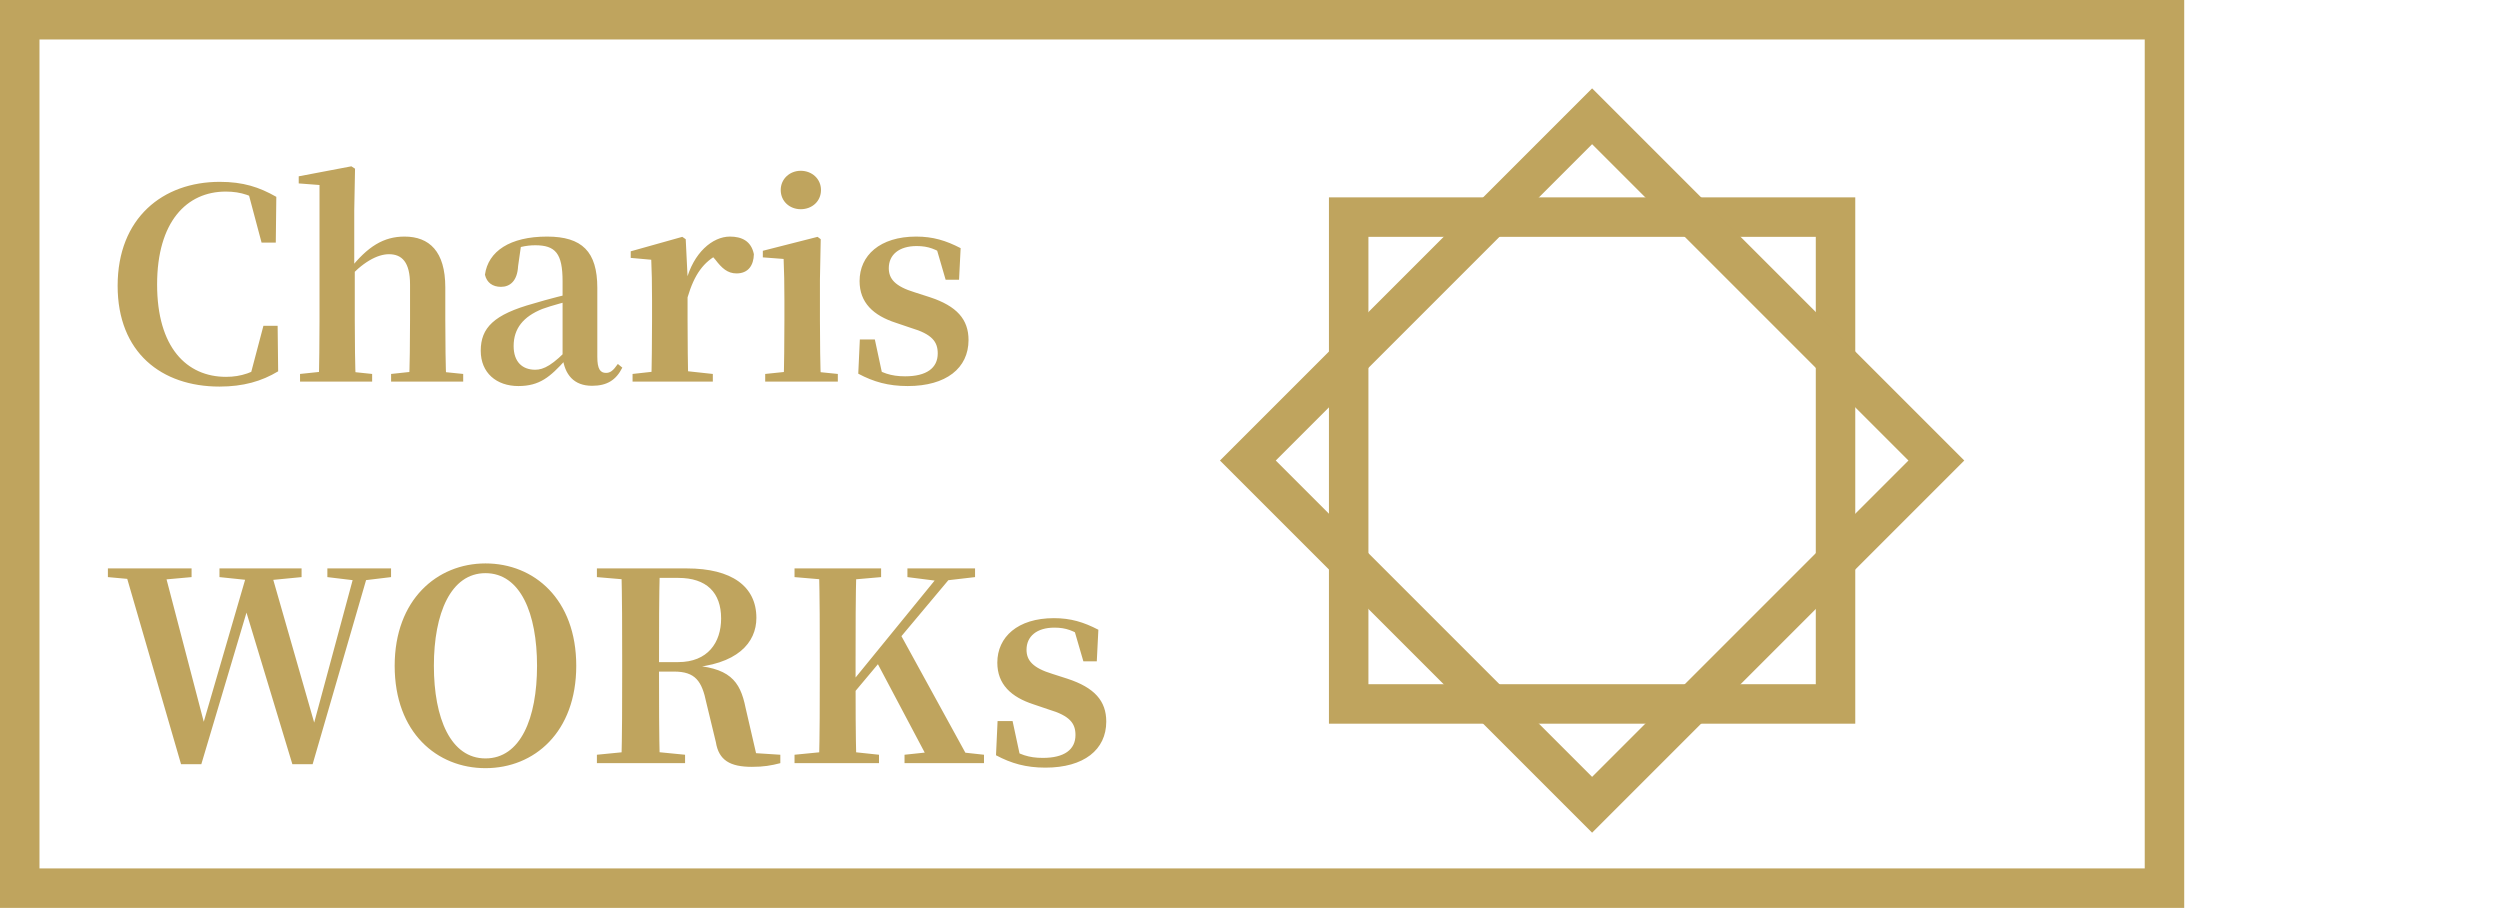
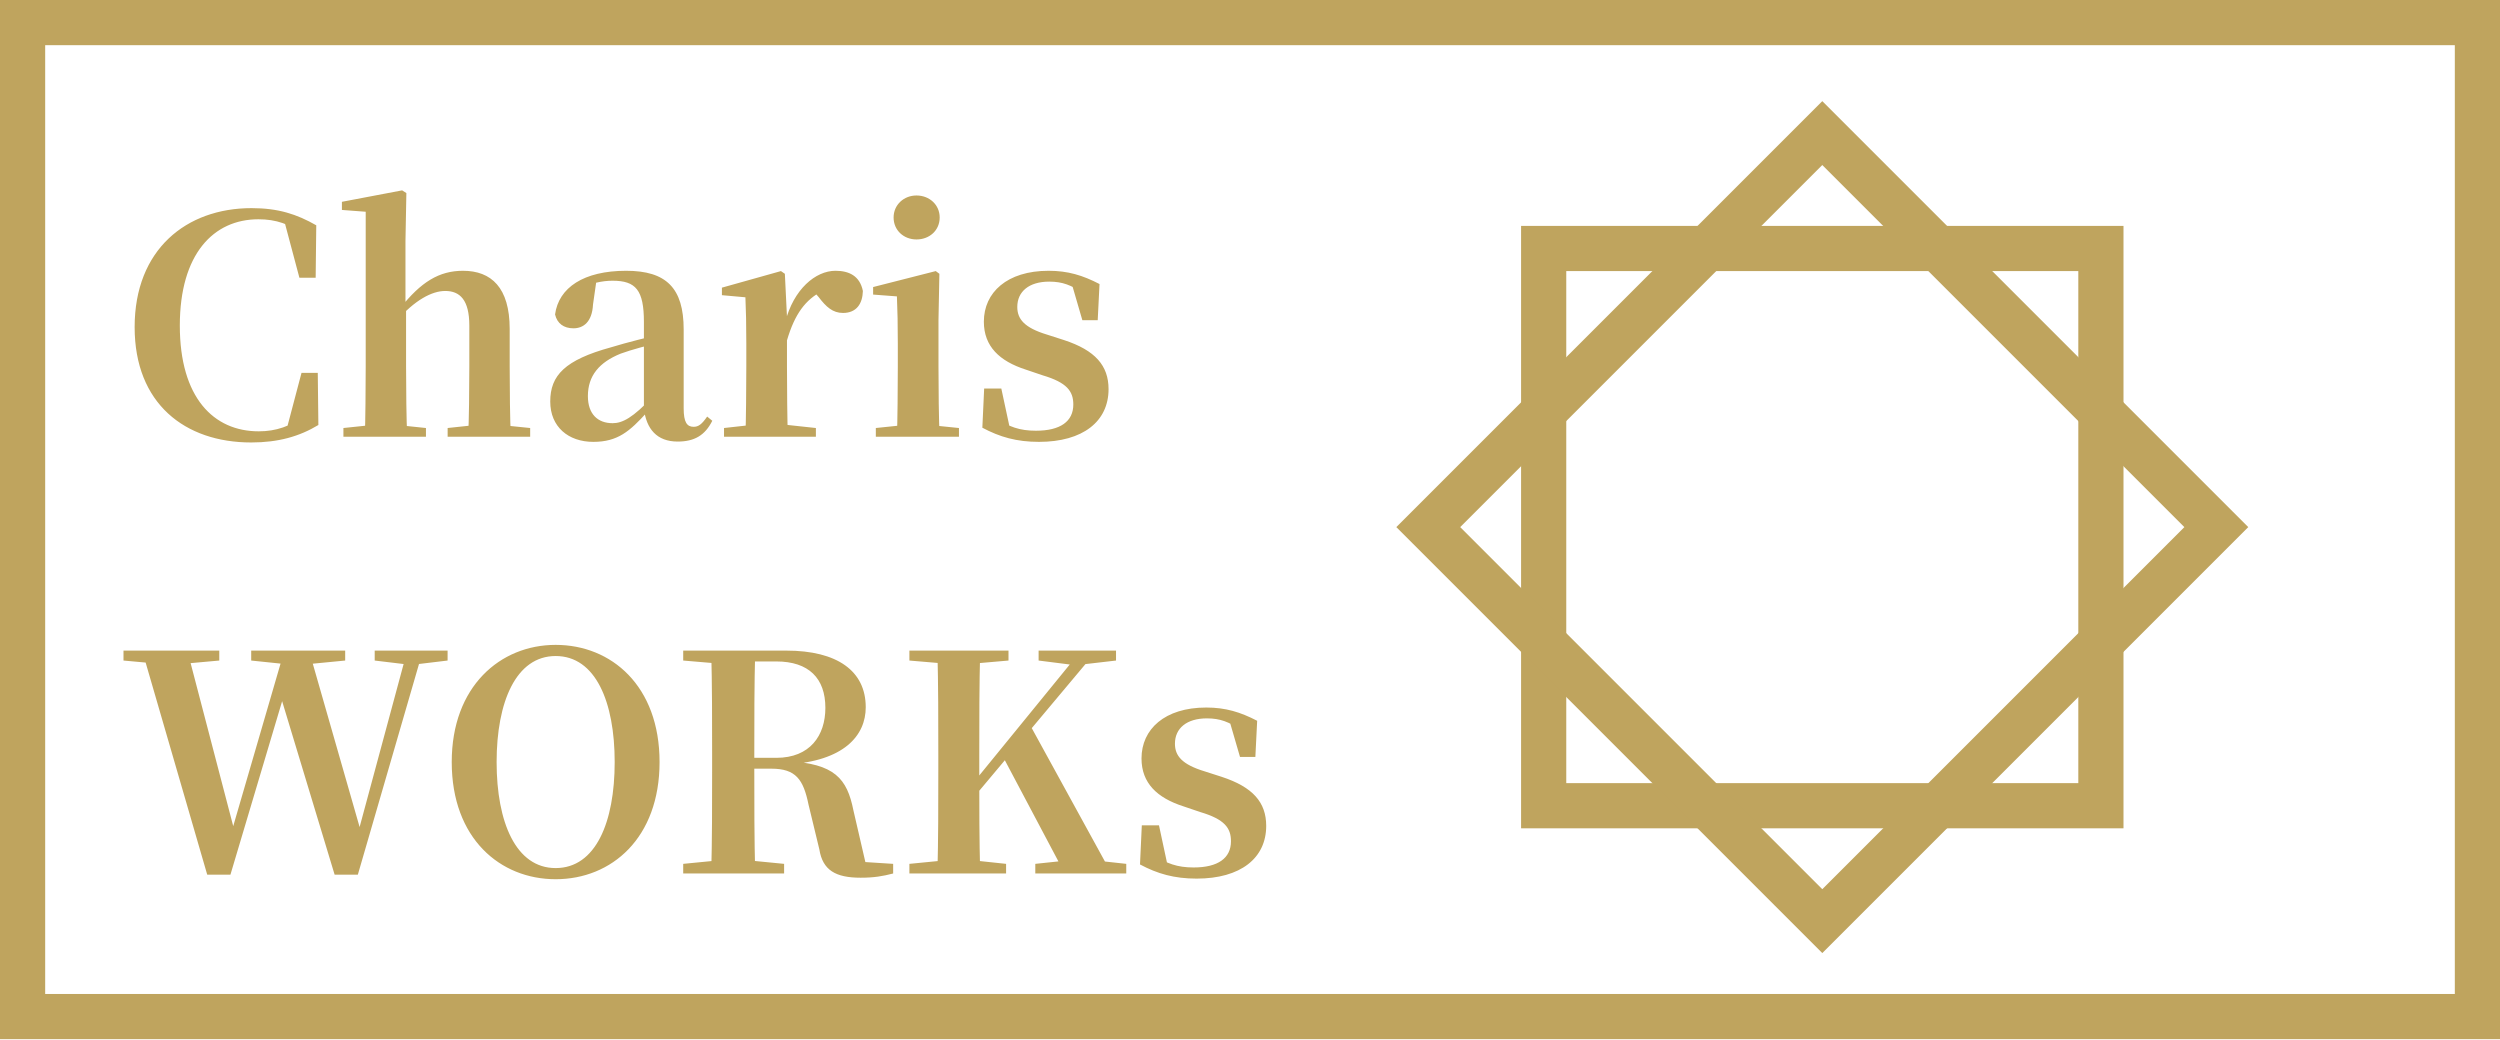
- <svg xmlns="http://www.w3.org/2000/svg" width="190" height="69" viewBox="0 0 190 69" fill="none">
+ <svg xmlns="http://www.w3.org/2000/svg" width="166" height="69" viewBox="0 0 166 69" fill="none">
  <rect x="1.5" y="1.5" width="163" height="66" stroke="#BFA45E" stroke-width="3" />
  <path d="M16.68 29.38C12.28 29.38 8.94 26.8 8.94 21.72C8.94 16.56 12.38 13.82 16.7 13.82C18.48 13.82 19.7 14.22 21 14.96L20.96 18.44H19.88L18.82 14.46L20.26 14.94V15.6C19.22 14.88 18.34 14.56 17.16 14.56C14.18 14.56 11.94 16.86 11.94 21.62C11.94 26.4 14.18 28.64 17.18 28.64C18.32 28.64 19.28 28.32 20.38 27.52V28.24L18.98 28.7L20.02 24.76H21.1L21.14 28.22C19.88 28.98 18.48 29.38 16.68 29.38ZM22.803 29V28.42L24.903 28.2H26.183L28.283 28.42V29H22.803ZM24.223 29C24.263 28 24.283 25.7 24.283 24.32V14.06L22.703 13.94V13.4L26.703 12.64L26.983 12.82L26.923 16V20.16L26.963 20.42V24.32C26.963 25.7 26.983 28 27.043 29H24.223ZM29.723 29V28.42L31.783 28.2H33.043L35.203 28.42V29H29.723ZM31.083 29C31.143 28 31.163 25.76 31.163 24.32V21.62C31.163 19.92 30.543 19.32 29.563 19.32C28.683 19.32 27.543 19.92 26.323 21.32L25.743 20.48H26.563C27.943 18.72 29.163 17.98 30.743 17.98C32.623 17.98 33.843 19.1 33.843 21.84V24.32C33.843 25.76 33.863 28 33.923 29H31.083ZM39.396 29.34C37.736 29.34 36.536 28.34 36.536 26.66C36.536 24.92 37.516 23.9 40.576 23.06C41.616 22.74 43.076 22.38 44.156 22.12V22.64C43.076 22.92 41.916 23.22 41.216 23.48C39.776 24.06 39.036 24.96 39.036 26.3C39.036 27.5 39.696 28.1 40.676 28.1C41.316 28.1 42.016 27.76 43.376 26.3L43.676 27.36H42.976C41.816 28.64 41.016 29.34 39.396 29.34ZM44.996 29.32C43.616 29.32 42.916 28.48 42.756 27.14V21.38C42.756 19.26 42.216 18.64 40.676 18.64C39.976 18.64 39.296 18.8 38.336 19.18L39.596 18.68L39.376 20.22C39.316 21.38 38.736 21.8 38.076 21.8C37.436 21.8 36.996 21.48 36.856 20.88C37.096 19.1 38.756 17.98 41.576 17.98C44.236 17.98 45.396 19.12 45.396 21.88V27.12C45.396 28.04 45.616 28.34 46.056 28.34C46.376 28.34 46.596 28.18 46.956 27.66L47.296 27.94C46.816 28.9 46.116 29.32 44.996 29.32ZM48.075 29V28.42L50.235 28.18H51.955L54.175 28.42V29H48.075ZM49.495 29C49.535 28 49.555 25.7 49.555 24.32V22.8C49.555 21.46 49.535 20.7 49.495 19.74L47.935 19.6V19.1L51.855 18L52.115 18.18L52.255 21.04V24.32C52.255 25.7 52.275 28 52.315 29H49.495ZM52.255 22.6L51.595 21.4H52.135C52.695 19.2 54.155 17.98 55.475 17.98C56.375 17.98 57.095 18.32 57.295 19.32C57.275 20.16 56.875 20.78 55.975 20.78C55.295 20.78 54.855 20.38 54.355 19.72L53.895 19.2L54.635 19.3C53.475 19.9 52.775 20.84 52.255 22.6ZM58.155 29V28.42L60.275 28.2H61.515L63.675 28.42V29H58.155ZM59.555 29C59.595 28 59.615 25.7 59.615 24.32V22.84C59.615 21.52 59.595 20.64 59.555 19.68L57.975 19.56V19.06L62.135 18L62.375 18.18L62.315 21.26V24.32C62.315 25.7 62.335 28 62.395 29H59.555ZM60.855 15.9C60.015 15.9 59.335 15.3 59.335 14.44C59.335 13.6 60.015 12.98 60.855 12.98C61.715 12.98 62.395 13.6 62.395 14.44C62.395 15.3 61.715 15.9 60.855 15.9ZM68.988 29.34C67.508 29.34 66.388 29.02 65.228 28.4L65.348 25.8H66.488L67.088 28.6L66.128 28.48V27.76C66.988 28.34 67.708 28.6 68.788 28.6C70.408 28.6 71.268 27.98 71.268 26.86C71.268 25.98 70.848 25.4 69.228 24.92L68.108 24.54C66.368 23.98 65.328 23 65.328 21.36C65.328 19.42 66.868 17.98 69.628 17.98C70.908 17.98 71.888 18.28 73.008 18.86L72.888 21.26H71.868L71.088 18.58L71.928 18.86V19.46C71.128 18.94 70.568 18.7 69.668 18.7C68.328 18.7 67.548 19.36 67.548 20.38C67.548 21.18 68.008 21.76 69.528 22.22L70.648 22.58C72.728 23.26 73.608 24.28 73.608 25.84C73.608 27.98 71.908 29.34 68.988 29.34ZM13.76 58.08L9.44 43.2H12.44L15.66 55.52H15.3L15.38 55.22L18.88 43.2H20.52L24.08 55.62H23.72L23.78 55.28L27.04 43.2H28.08L23.76 58.08H22.22L18.54 45.92H18.94L18.84 46.2L15.3 58.08H13.76ZM8.2 43.86V43.2H14.56V43.86L11.68 44.12H11.06L8.2 43.86ZM16.68 43.86V43.2H22.92V43.86L20.24 44.12H19.18L16.68 43.86ZM24.88 43.86V43.2H29.72V43.86L27.56 44.12H27.04L24.88 43.86ZM36.895 58.38C33.215 58.38 29.995 55.68 29.995 50.6C29.995 45.58 33.215 42.82 36.895 42.82C40.595 42.82 43.795 45.54 43.795 50.6C43.795 55.64 40.615 58.38 36.895 58.38ZM36.895 57.64C39.555 57.64 40.815 54.6 40.815 50.6C40.815 46.62 39.555 43.56 36.895 43.56C34.255 43.56 32.975 46.62 32.975 50.6C32.975 54.6 34.255 57.64 36.895 57.64ZM45.365 58V57.36L48.425 57.06H49.005L52.065 57.36V58H45.365ZM47.225 58C47.285 55.76 47.285 53.42 47.285 51.08V50.14C47.285 47.8 47.285 45.5 47.225 43.2H50.145C50.085 45.48 50.085 47.76 50.085 50.44V50.96C50.085 53.38 50.085 55.7 50.145 58H47.225ZM57.145 58.28C55.485 58.28 54.625 57.78 54.405 56.4L53.685 53.42C53.345 51.76 52.845 51.04 51.225 51.04H48.745V50.32H51.545C53.785 50.32 54.805 48.84 54.805 47C54.805 45.04 53.705 43.92 51.545 43.92H48.705V43.2H52.205C55.605 43.2 57.485 44.56 57.485 46.96C57.485 48.84 56.045 50.54 52.265 50.76V50.54C55.425 50.7 56.245 51.7 56.665 53.8L57.585 57.78L56.185 57.16L59.305 57.36V58C58.605 58.18 58.045 58.28 57.145 58.28ZM45.365 43.86V43.2H48.705V44.12H48.425L45.365 43.86ZM62.244 58C62.304 55.76 62.304 53.42 62.304 51.08V50.14C62.304 47.8 62.304 45.5 62.244 43.2H65.084C65.024 45.46 65.024 47.8 65.024 50.14V51.72C65.024 53.52 65.024 55.7 65.084 58H62.244ZM60.384 58V57.36L63.444 57.06H63.984L66.804 57.36V58H60.384ZM60.384 43.86V43.2H66.964V43.86L63.984 44.12H63.444L60.384 43.86ZM68.744 58V57.36L71.584 57.06H72.044L74.784 57.36V58H68.744ZM68.964 43.86V43.2H74.104V43.86L71.864 44.12L71.324 44.16L68.964 43.86ZM63.604 54.2L63.544 52.9H63.904L64.364 52.3L71.784 43.2H72.824L63.604 54.2ZM70.704 58L66.584 50.22L68.384 48.12L73.804 58H70.704ZM79.456 58.34C77.976 58.34 76.856 58.02 75.696 57.4L75.816 54.8H76.956L77.556 57.6L76.596 57.48V56.76C77.456 57.34 78.176 57.6 79.256 57.6C80.876 57.6 81.736 56.98 81.736 55.86C81.736 54.98 81.316 54.4 79.696 53.92L78.576 53.54C76.836 52.98 75.796 52 75.796 50.36C75.796 48.42 77.336 46.98 80.096 46.98C81.376 46.98 82.356 47.28 83.476 47.86L83.356 50.26H82.336L81.556 47.58L82.396 47.86V48.46C81.596 47.94 81.036 47.7 80.136 47.7C78.796 47.7 78.016 48.36 78.016 49.38C78.016 50.18 78.476 50.76 79.996 51.22L81.116 51.58C83.196 52.26 84.076 53.28 84.076 54.84C84.076 56.98 82.376 58.34 79.456 58.34Z" fill="#BFA45E" />
  <rect x="102.5" y="16.5" width="37" height="37" stroke="#BFA45E" stroke-width="3" />
  <rect x="94.837" y="35" width="37" height="37" transform="rotate(-45 94.837 35)" stroke="#BFA45E" stroke-width="3" />
</svg>
